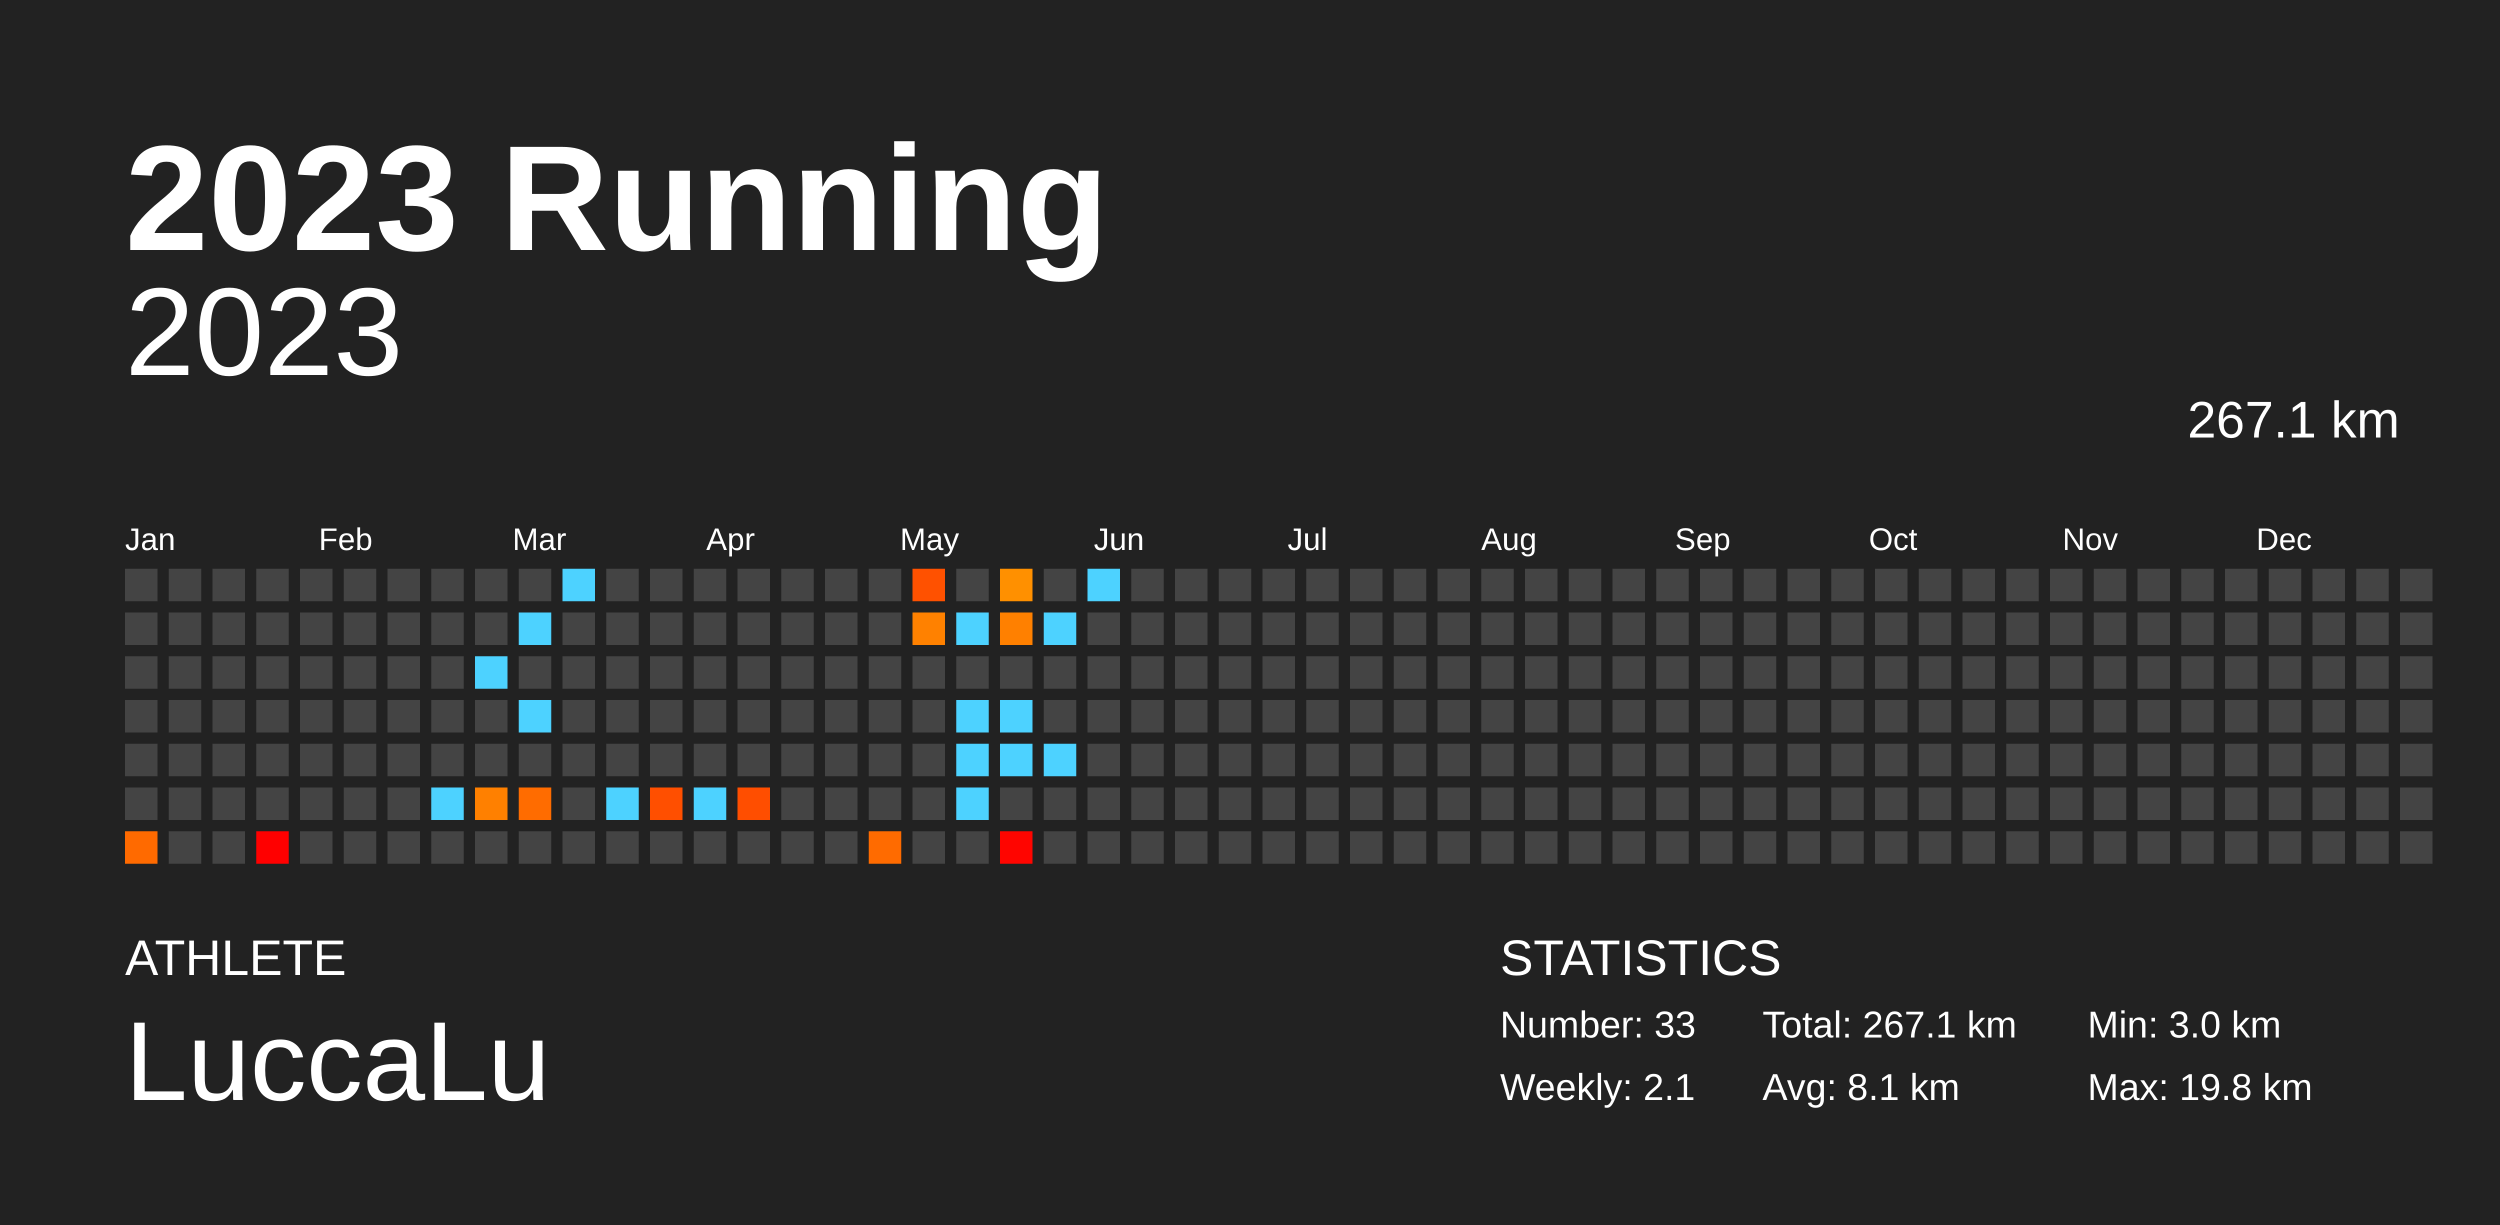
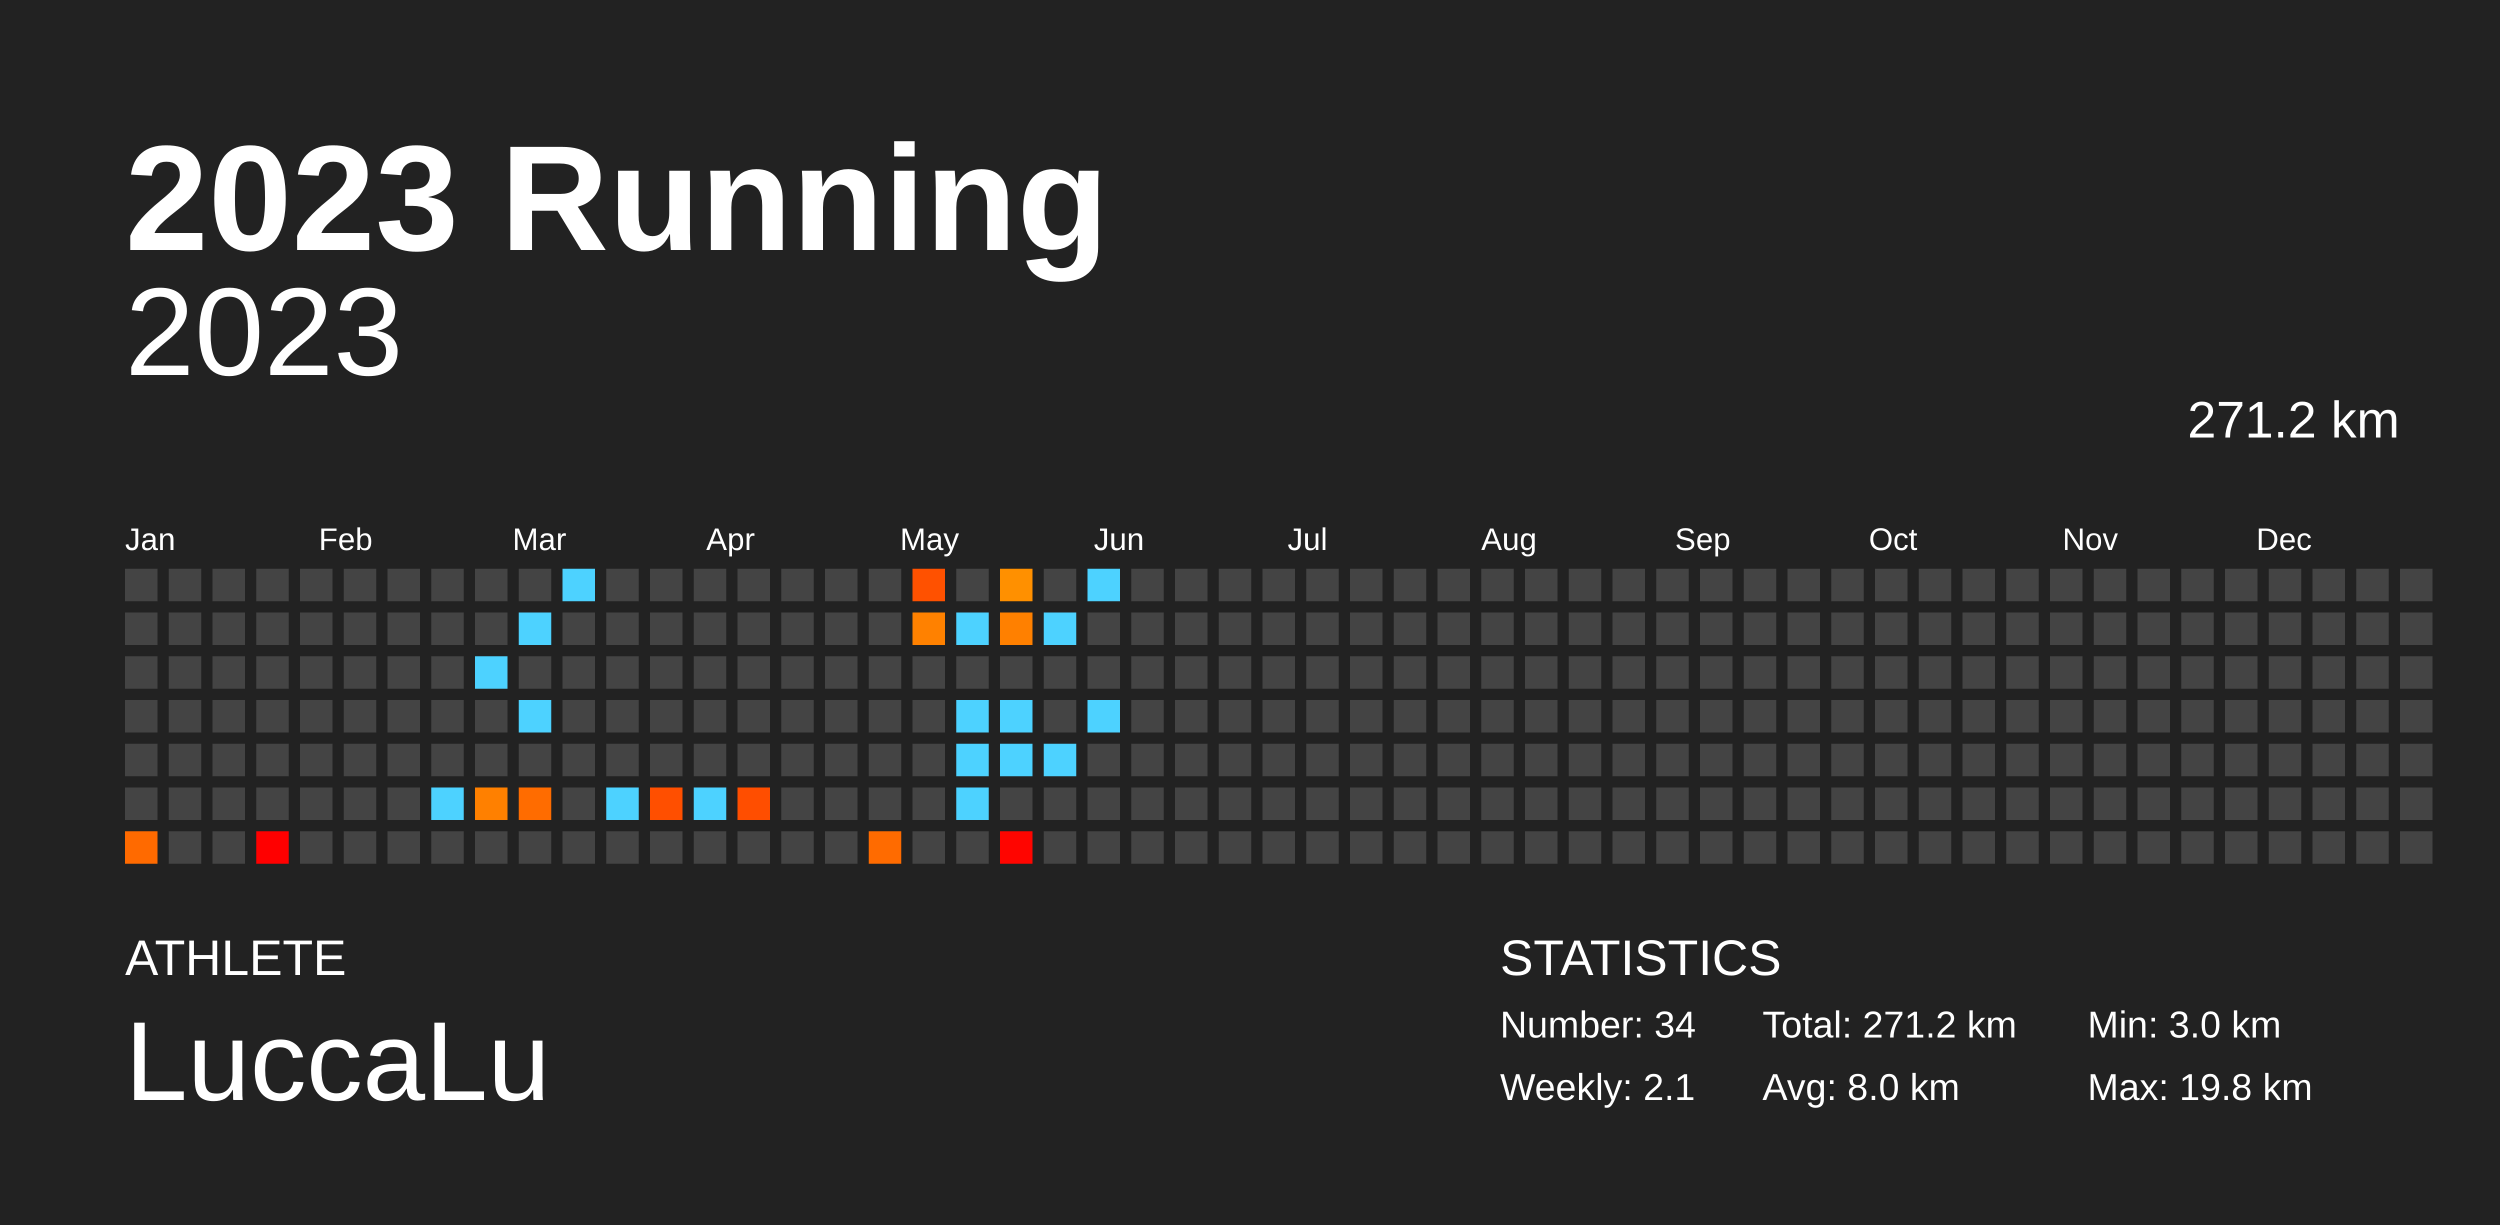
<svg xmlns="http://www.w3.org/2000/svg" baseProfile="full" height="98mm" version="1.1" viewBox="0,0,200,98" width="200mm">
  <defs />
  <rect fill="#222222" height="98" width="200" x="0" y="0" />
  <text fill="#FFFFFF" style="font-size:12px; font-family:Arial; font-weight:bold;" x="10" y="20">2023 Running</text>
  <text fill="#FFFFFF" style="font-size:4px; font-family:Arial" x="10" y="78">ATHLETE</text>
  <text fill="#FFFFFF" style="font-size:9px; font-family:Arial" x="10" y="88">LuccaLu</text>
  <text fill="#FFFFFF" style="font-size:4px; font-family:Arial" x="120" y="78">STATISTICS</text>
-   <text fill="#FFFFFF" style="font-size:3px; font-family:Arial" x="120" y="83">Number: 33</text>
+   <text fill="#FFFFFF" style="font-size:3px; font-family:Arial" x="120" y="83">Number: 34</text>
  <text fill="#FFFFFF" style="font-size:3px; font-family:Arial" x="120" y="88">Weekly: 2.1</text>
-   <text fill="#FFFFFF" style="font-size:3px; font-family:Arial" x="141" y="83">Total: 267.1 km</text>
-   <text fill="#FFFFFF" style="font-size:3px; font-family:Arial" x="141" y="88">Avg: 8.1 km</text>
+   <text fill="#FFFFFF" style="font-size:3px; font-family:Arial" x="141" y="83">Total: 271.2 km</text>
+   <text fill="#FFFFFF" style="font-size:3px; font-family:Arial" x="141" y="88">Avg: 8.0 km</text>
  <text fill="#FFFFFF" style="font-size:3px; font-family:Arial" x="167" y="83">Min: 3.0 km</text>
  <text fill="#FFFFFF" style="font-size:3px; font-family:Arial" x="167" y="88">Max: 19.8 km</text>
  <text alignment-baseline="hanging" fill="#FFFFFF" style="font-size:10.0px; font-family:Arial;" x="10" y="30">2023</text>
-   <text alignment-baseline="hanging" fill="#FFFFFF" style="font-size:4.125px; font-family:Arial;" x="175" y="35">267.1 km</text>
+   <text alignment-baseline="hanging" fill="#FFFFFF" style="font-size:4.125px; font-family:Arial;" x="175" y="35">271.2 km</text>
  <text fill="#FFFFFF" style="font-size:2.5px; font-family:Arial" x="10.0" y="44">Jan</text>
  <text fill="#FFFFFF" style="font-size:2.5px; font-family:Arial" x="25.5" y="44">Feb</text>
  <text fill="#FFFFFF" style="font-size:2.5px; font-family:Arial" x="41.0" y="44">Mar</text>
  <text fill="#FFFFFF" style="font-size:2.5px; font-family:Arial" x="56.5" y="44">Apr</text>
  <text fill="#FFFFFF" style="font-size:2.5px; font-family:Arial" x="72.0" y="44">May</text>
  <text fill="#FFFFFF" style="font-size:2.5px; font-family:Arial" x="87.5" y="44">Jun</text>
  <text fill="#FFFFFF" style="font-size:2.5px; font-family:Arial" x="103.0" y="44">Jul</text>
  <text fill="#FFFFFF" style="font-size:2.5px; font-family:Arial" x="118.5" y="44">Aug</text>
  <text fill="#FFFFFF" style="font-size:2.5px; font-family:Arial" x="134.0" y="44">Sep</text>
  <text fill="#FFFFFF" style="font-size:2.5px; font-family:Arial" x="149.5" y="44">Oct</text>
  <text fill="#FFFFFF" style="font-size:2.5px; font-family:Arial" x="165.0" y="44">Nov</text>
  <text fill="#FFFFFF" style="font-size:2.5px; font-family:Arial" x="180.5" y="44">Dec</text>
  <rect fill="#444444" height="2.6" width="2.6" x="10.0" y="45.5" />
  <rect fill="#444444" height="2.6" width="2.6" x="10.0" y="49.0" />
  <rect fill="#444444" height="2.6" width="2.6" x="10.0" y="52.5" />
  <rect fill="#444444" height="2.6" width="2.6" x="10.0" y="56.0" />
  <rect fill="#444444" height="2.6" width="2.6" x="10.0" y="59.5" />
  <rect fill="#444444" height="2.6" width="2.6" x="10.0" y="63.0" />
  <rect fill="#ff6a00" height="2.6" width="2.6" x="10.0" y="66.5" />
  <rect fill="#444444" height="2.6" width="2.6" x="13.5" y="45.5" />
  <rect fill="#444444" height="2.6" width="2.6" x="13.5" y="49.0" />
  <rect fill="#444444" height="2.6" width="2.6" x="13.5" y="52.5" />
  <rect fill="#444444" height="2.6" width="2.6" x="13.5" y="56.0" />
  <rect fill="#444444" height="2.6" width="2.6" x="13.5" y="59.5" />
  <rect fill="#444444" height="2.6" width="2.6" x="13.5" y="63.0" />
  <rect fill="#444444" height="2.6" width="2.6" x="13.5" y="66.5" />
  <rect fill="#444444" height="2.6" width="2.6" x="17.0" y="45.5" />
  <rect fill="#444444" height="2.6" width="2.6" x="17.0" y="49.0" />
  <rect fill="#444444" height="2.6" width="2.6" x="17.0" y="52.5" />
  <rect fill="#444444" height="2.6" width="2.6" x="17.0" y="56.0" />
  <rect fill="#444444" height="2.6" width="2.6" x="17.0" y="59.5" />
  <rect fill="#444444" height="2.6" width="2.6" x="17.0" y="63.0" />
  <rect fill="#444444" height="2.6" width="2.6" x="17.0" y="66.5" />
  <rect fill="#444444" height="2.6" width="2.6" x="20.5" y="45.5" />
  <rect fill="#444444" height="2.6" width="2.6" x="20.5" y="49.0" />
  <rect fill="#444444" height="2.6" width="2.6" x="20.5" y="52.5" />
  <rect fill="#444444" height="2.6" width="2.6" x="20.5" y="56.0" />
  <rect fill="#444444" height="2.6" width="2.6" x="20.5" y="59.5" />
  <rect fill="#444444" height="2.6" width="2.6" x="20.5" y="63.0" />
  <rect fill="#ff0000" height="2.6" width="2.6" x="20.5" y="66.5" />
  <rect fill="#444444" height="2.6" width="2.6" x="24.0" y="45.5" />
  <rect fill="#444444" height="2.6" width="2.6" x="24.0" y="49.0" />
  <rect fill="#444444" height="2.6" width="2.6" x="24.0" y="52.5" />
  <rect fill="#444444" height="2.6" width="2.6" x="24.0" y="56.0" />
  <rect fill="#444444" height="2.6" width="2.6" x="24.0" y="59.5" />
  <rect fill="#444444" height="2.6" width="2.6" x="24.0" y="63.0" />
  <rect fill="#444444" height="2.6" width="2.6" x="24.0" y="66.5" />
  <rect fill="#444444" height="2.6" width="2.6" x="27.5" y="45.5" />
  <rect fill="#444444" height="2.6" width="2.6" x="27.5" y="49.0" />
  <rect fill="#444444" height="2.6" width="2.6" x="27.5" y="52.5" />
  <rect fill="#444444" height="2.6" width="2.6" x="27.5" y="56.0" />
  <rect fill="#444444" height="2.6" width="2.6" x="27.5" y="59.5" />
  <rect fill="#444444" height="2.6" width="2.6" x="27.5" y="63.0" />
  <rect fill="#444444" height="2.6" width="2.6" x="27.5" y="66.5" />
  <rect fill="#444444" height="2.6" width="2.6" x="31.0" y="45.5" />
  <rect fill="#444444" height="2.6" width="2.6" x="31.0" y="49.0" />
  <rect fill="#444444" height="2.6" width="2.6" x="31.0" y="52.5" />
  <rect fill="#444444" height="2.6" width="2.6" x="31.0" y="56.0" />
  <rect fill="#444444" height="2.6" width="2.6" x="31.0" y="59.5" />
  <rect fill="#444444" height="2.6" width="2.6" x="31.0" y="63.0" />
  <rect fill="#444444" height="2.6" width="2.6" x="31.0" y="66.5" />
  <rect fill="#444444" height="2.6" width="2.6" x="34.5" y="45.5" />
  <rect fill="#444444" height="2.6" width="2.6" x="34.5" y="49.0" />
  <rect fill="#444444" height="2.6" width="2.6" x="34.5" y="52.5" />
  <rect fill="#444444" height="2.6" width="2.6" x="34.5" y="56.0" />
  <rect fill="#444444" height="2.6" width="2.6" x="34.5" y="59.5" />
  <rect fill="#4dd2ff" height="2.6" width="2.6" x="34.5" y="63.0" />
  <rect fill="#444444" height="2.6" width="2.6" x="34.5" y="66.5" />
  <rect fill="#444444" height="2.6" width="2.6" x="38.0" y="45.5" />
  <rect fill="#444444" height="2.6" width="2.6" x="38.0" y="49.0" />
  <rect fill="#4dd2ff" height="2.6" width="2.6" x="38.0" y="52.5" />
  <rect fill="#444444" height="2.6" width="2.6" x="38.0" y="56.0" />
  <rect fill="#444444" height="2.6" width="2.6" x="38.0" y="59.5" />
  <rect fill="#ff8000" height="2.6" width="2.6" x="38.0" y="63.0" />
  <rect fill="#444444" height="2.6" width="2.6" x="38.0" y="66.5" />
  <rect fill="#444444" height="2.6" width="2.6" x="41.5" y="45.5" />
  <rect fill="#4dd2ff" height="2.6" width="2.6" x="41.5" y="49.0" />
  <rect fill="#444444" height="2.6" width="2.6" x="41.5" y="52.5" />
  <rect fill="#4dd2ff" height="2.6" width="2.6" x="41.5" y="56.0" />
  <rect fill="#444444" height="2.6" width="2.6" x="41.5" y="59.5" />
  <rect fill="#ff6c00" height="2.6" width="2.6" x="41.5" y="63.0" />
  <rect fill="#444444" height="2.6" width="2.6" x="41.5" y="66.5" />
  <rect fill="#4dd2ff" height="2.6" width="2.6" x="45.0" y="45.5" />
  <rect fill="#444444" height="2.6" width="2.6" x="45.0" y="49.0" />
  <rect fill="#444444" height="2.6" width="2.6" x="45.0" y="52.5" />
  <rect fill="#444444" height="2.6" width="2.6" x="45.0" y="56.0" />
  <rect fill="#444444" height="2.6" width="2.6" x="45.0" y="59.5" />
  <rect fill="#444444" height="2.6" width="2.6" x="45.0" y="63.0" />
  <rect fill="#444444" height="2.6" width="2.6" x="45.0" y="66.5" />
  <rect fill="#444444" height="2.6" width="2.6" x="48.5" y="45.5" />
  <rect fill="#444444" height="2.6" width="2.6" x="48.5" y="49.0" />
  <rect fill="#444444" height="2.6" width="2.6" x="48.5" y="52.5" />
  <rect fill="#444444" height="2.6" width="2.6" x="48.5" y="56.0" />
  <rect fill="#444444" height="2.6" width="2.6" x="48.5" y="59.5" />
  <rect fill="#4dd2ff" height="2.6" width="2.6" x="48.5" y="63.0" />
  <rect fill="#444444" height="2.6" width="2.6" x="48.5" y="66.5" />
  <rect fill="#444444" height="2.6" width="2.6" x="52.0" y="45.5" />
  <rect fill="#444444" height="2.6" width="2.6" x="52.0" y="49.0" />
  <rect fill="#444444" height="2.6" width="2.6" x="52.0" y="52.5" />
  <rect fill="#444444" height="2.6" width="2.6" x="52.0" y="56.0" />
  <rect fill="#444444" height="2.6" width="2.6" x="52.0" y="59.5" />
  <rect fill="#ff4f00" height="2.6" width="2.6" x="52.0" y="63.0" />
  <rect fill="#444444" height="2.6" width="2.6" x="52.0" y="66.5" />
  <rect fill="#444444" height="2.6" width="2.6" x="55.5" y="45.5" />
  <rect fill="#444444" height="2.6" width="2.6" x="55.5" y="49.0" />
  <rect fill="#444444" height="2.6" width="2.6" x="55.5" y="52.5" />
  <rect fill="#444444" height="2.6" width="2.6" x="55.5" y="56.0" />
  <rect fill="#444444" height="2.6" width="2.6" x="55.5" y="59.5" />
  <rect fill="#4dd2ff" height="2.6" width="2.6" x="55.5" y="63.0" />
  <rect fill="#444444" height="2.6" width="2.6" x="55.5" y="66.5" />
  <rect fill="#444444" height="2.6" width="2.6" x="59.0" y="45.5" />
  <rect fill="#444444" height="2.6" width="2.6" x="59.0" y="49.0" />
  <rect fill="#444444" height="2.6" width="2.6" x="59.0" y="52.5" />
  <rect fill="#444444" height="2.6" width="2.6" x="59.0" y="56.0" />
  <rect fill="#444444" height="2.6" width="2.6" x="59.0" y="59.5" />
  <rect fill="#ff4e00" height="2.6" width="2.6" x="59.0" y="63.0" />
  <rect fill="#444444" height="2.6" width="2.6" x="59.0" y="66.5" />
  <rect fill="#444444" height="2.6" width="2.6" x="62.5" y="45.5" />
  <rect fill="#444444" height="2.6" width="2.6" x="62.5" y="49.0" />
  <rect fill="#444444" height="2.6" width="2.6" x="62.5" y="52.5" />
  <rect fill="#444444" height="2.6" width="2.6" x="62.5" y="56.0" />
  <rect fill="#444444" height="2.6" width="2.6" x="62.5" y="59.5" />
  <rect fill="#444444" height="2.6" width="2.6" x="62.5" y="63.0" />
  <rect fill="#444444" height="2.6" width="2.6" x="62.5" y="66.5" />
  <rect fill="#444444" height="2.6" width="2.6" x="66.0" y="45.5" />
  <rect fill="#444444" height="2.6" width="2.6" x="66.0" y="49.0" />
  <rect fill="#444444" height="2.6" width="2.6" x="66.0" y="52.5" />
  <rect fill="#444444" height="2.6" width="2.6" x="66.0" y="56.0" />
  <rect fill="#444444" height="2.6" width="2.6" x="66.0" y="59.5" />
  <rect fill="#444444" height="2.6" width="2.6" x="66.0" y="63.0" />
  <rect fill="#444444" height="2.6" width="2.6" x="66.0" y="66.5" />
  <rect fill="#444444" height="2.6" width="2.6" x="69.5" y="45.5" />
  <rect fill="#444444" height="2.6" width="2.6" x="69.5" y="49.0" />
  <rect fill="#444444" height="2.6" width="2.6" x="69.5" y="52.5" />
  <rect fill="#444444" height="2.6" width="2.6" x="69.5" y="56.0" />
  <rect fill="#444444" height="2.6" width="2.6" x="69.5" y="59.5" />
  <rect fill="#444444" height="2.6" width="2.6" x="69.5" y="63.0" />
  <rect fill="#ff6b00" height="2.6" width="2.6" x="69.5" y="66.5" />
  <rect fill="#ff5100" height="2.6" width="2.6" x="73.0" y="45.5" />
  <rect fill="#ff8100" height="2.6" width="2.6" x="73.0" y="49.0" />
  <rect fill="#444444" height="2.6" width="2.6" x="73.0" y="52.5" />
  <rect fill="#444444" height="2.6" width="2.6" x="73.0" y="56.0" />
  <rect fill="#444444" height="2.6" width="2.6" x="73.0" y="59.5" />
  <rect fill="#444444" height="2.6" width="2.6" x="73.0" y="63.0" />
  <rect fill="#444444" height="2.6" width="2.6" x="73.0" y="66.5" />
  <rect fill="#444444" height="2.6" width="2.6" x="76.5" y="45.5" />
  <rect fill="#4dd2ff" height="2.6" width="2.6" x="76.5" y="49.0" />
  <rect fill="#444444" height="2.6" width="2.6" x="76.5" y="52.5" />
  <rect fill="#4dd2ff" height="2.6" width="2.6" x="76.5" y="56.0" />
  <rect fill="#4dd2ff" height="2.6" width="2.6" x="76.5" y="59.5" />
  <rect fill="#4dd2ff" height="2.6" width="2.6" x="76.5" y="63.0" />
  <rect fill="#444444" height="2.6" width="2.6" x="76.5" y="66.5" />
  <rect fill="#ff9000" height="2.6" width="2.6" x="80.0" y="45.5" />
  <rect fill="#ff8000" height="2.6" width="2.6" x="80.0" y="49.0" />
  <rect fill="#444444" height="2.6" width="2.6" x="80.0" y="52.5" />
  <rect fill="#4dd2ff" height="2.6" width="2.6" x="80.0" y="56.0" />
  <rect fill="#4dd2ff" height="2.6" width="2.6" x="80.0" y="59.5" />
  <rect fill="#444444" height="2.6" width="2.6" x="80.0" y="63.0" />
  <rect fill="#ff0500" height="2.6" width="2.6" x="80.0" y="66.5" />
  <rect fill="#444444" height="2.6" width="2.6" x="83.5" y="45.5" />
  <rect fill="#4dd2ff" height="2.6" width="2.6" x="83.5" y="49.0" />
  <rect fill="#444444" height="2.6" width="2.6" x="83.5" y="52.5" />
  <rect fill="#444444" height="2.6" width="2.6" x="83.5" y="56.0" />
  <rect fill="#4dd2ff" height="2.6" width="2.6" x="83.5" y="59.5" />
  <rect fill="#444444" height="2.6" width="2.6" x="83.5" y="63.0" />
  <rect fill="#444444" height="2.6" width="2.6" x="83.5" y="66.5" />
  <rect fill="#4dd2ff" height="2.6" width="2.6" x="87.0" y="45.5" />
  <rect fill="#444444" height="2.6" width="2.6" x="87.0" y="49.0" />
  <rect fill="#444444" height="2.6" width="2.6" x="87.0" y="52.5" />
-   <rect fill="#444444" height="2.6" width="2.6" x="87.0" y="56.0" />
+   <rect fill="#4dd2ff" height="2.6" width="2.6" x="87.0" y="56.0" />
  <rect fill="#444444" height="2.6" width="2.6" x="87.0" y="59.5" />
  <rect fill="#444444" height="2.6" width="2.6" x="87.0" y="63.0" />
  <rect fill="#444444" height="2.6" width="2.6" x="87.0" y="66.5" />
  <rect fill="#444444" height="2.6" width="2.6" x="90.5" y="45.5" />
  <rect fill="#444444" height="2.6" width="2.6" x="90.5" y="49.0" />
  <rect fill="#444444" height="2.6" width="2.6" x="90.5" y="52.5" />
  <rect fill="#444444" height="2.6" width="2.6" x="90.5" y="56.0" />
  <rect fill="#444444" height="2.6" width="2.6" x="90.5" y="59.5" />
  <rect fill="#444444" height="2.6" width="2.6" x="90.5" y="63.0" />
  <rect fill="#444444" height="2.6" width="2.6" x="90.5" y="66.5" />
  <rect fill="#444444" height="2.6" width="2.6" x="94.0" y="45.5" />
  <rect fill="#444444" height="2.6" width="2.6" x="94.0" y="49.0" />
  <rect fill="#444444" height="2.6" width="2.6" x="94.0" y="52.5" />
  <rect fill="#444444" height="2.6" width="2.6" x="94.0" y="56.0" />
  <rect fill="#444444" height="2.6" width="2.6" x="94.0" y="59.5" />
  <rect fill="#444444" height="2.6" width="2.6" x="94.0" y="63.0" />
  <rect fill="#444444" height="2.6" width="2.6" x="94.0" y="66.5" />
  <rect fill="#444444" height="2.6" width="2.6" x="97.5" y="45.5" />
  <rect fill="#444444" height="2.6" width="2.6" x="97.5" y="49.0" />
  <rect fill="#444444" height="2.6" width="2.6" x="97.5" y="52.5" />
  <rect fill="#444444" height="2.6" width="2.6" x="97.5" y="56.0" />
  <rect fill="#444444" height="2.6" width="2.6" x="97.5" y="59.5" />
  <rect fill="#444444" height="2.6" width="2.6" x="97.5" y="63.0" />
  <rect fill="#444444" height="2.6" width="2.6" x="97.5" y="66.5" />
  <rect fill="#444444" height="2.6" width="2.6" x="101.0" y="45.5" />
  <rect fill="#444444" height="2.6" width="2.6" x="101.0" y="49.0" />
  <rect fill="#444444" height="2.6" width="2.6" x="101.0" y="52.5" />
  <rect fill="#444444" height="2.6" width="2.6" x="101.0" y="56.0" />
  <rect fill="#444444" height="2.6" width="2.6" x="101.0" y="59.5" />
  <rect fill="#444444" height="2.6" width="2.6" x="101.0" y="63.0" />
  <rect fill="#444444" height="2.6" width="2.6" x="101.0" y="66.5" />
  <rect fill="#444444" height="2.6" width="2.6" x="104.5" y="45.5" />
  <rect fill="#444444" height="2.6" width="2.6" x="104.5" y="49.0" />
  <rect fill="#444444" height="2.6" width="2.6" x="104.5" y="52.5" />
  <rect fill="#444444" height="2.6" width="2.6" x="104.5" y="56.0" />
  <rect fill="#444444" height="2.6" width="2.6" x="104.5" y="59.5" />
  <rect fill="#444444" height="2.6" width="2.6" x="104.5" y="63.0" />
  <rect fill="#444444" height="2.6" width="2.6" x="104.5" y="66.5" />
  <rect fill="#444444" height="2.6" width="2.6" x="108.0" y="45.5" />
  <rect fill="#444444" height="2.6" width="2.6" x="108.0" y="49.0" />
  <rect fill="#444444" height="2.6" width="2.6" x="108.0" y="52.5" />
  <rect fill="#444444" height="2.6" width="2.6" x="108.0" y="56.0" />
  <rect fill="#444444" height="2.6" width="2.6" x="108.0" y="59.5" />
  <rect fill="#444444" height="2.6" width="2.6" x="108.0" y="63.0" />
  <rect fill="#444444" height="2.6" width="2.6" x="108.0" y="66.5" />
  <rect fill="#444444" height="2.6" width="2.6" x="111.5" y="45.5" />
  <rect fill="#444444" height="2.6" width="2.6" x="111.5" y="49.0" />
  <rect fill="#444444" height="2.6" width="2.6" x="111.5" y="52.5" />
  <rect fill="#444444" height="2.6" width="2.6" x="111.5" y="56.0" />
  <rect fill="#444444" height="2.6" width="2.6" x="111.5" y="59.5" />
  <rect fill="#444444" height="2.6" width="2.6" x="111.5" y="63.0" />
  <rect fill="#444444" height="2.6" width="2.6" x="111.5" y="66.5" />
  <rect fill="#444444" height="2.6" width="2.6" x="115.0" y="45.5" />
  <rect fill="#444444" height="2.6" width="2.6" x="115.0" y="49.0" />
  <rect fill="#444444" height="2.6" width="2.6" x="115.0" y="52.5" />
  <rect fill="#444444" height="2.6" width="2.6" x="115.0" y="56.0" />
  <rect fill="#444444" height="2.6" width="2.6" x="115.0" y="59.5" />
  <rect fill="#444444" height="2.6" width="2.6" x="115.0" y="63.0" />
  <rect fill="#444444" height="2.6" width="2.6" x="115.0" y="66.5" />
  <rect fill="#444444" height="2.6" width="2.6" x="118.5" y="45.5" />
  <rect fill="#444444" height="2.6" width="2.6" x="118.5" y="49.0" />
  <rect fill="#444444" height="2.6" width="2.6" x="118.5" y="52.5" />
  <rect fill="#444444" height="2.6" width="2.6" x="118.5" y="56.0" />
  <rect fill="#444444" height="2.6" width="2.6" x="118.5" y="59.5" />
  <rect fill="#444444" height="2.6" width="2.6" x="118.5" y="63.0" />
  <rect fill="#444444" height="2.6" width="2.6" x="118.5" y="66.5" />
  <rect fill="#444444" height="2.6" width="2.6" x="122.0" y="45.5" />
  <rect fill="#444444" height="2.6" width="2.6" x="122.0" y="49.0" />
  <rect fill="#444444" height="2.6" width="2.6" x="122.0" y="52.5" />
  <rect fill="#444444" height="2.6" width="2.6" x="122.0" y="56.0" />
  <rect fill="#444444" height="2.6" width="2.6" x="122.0" y="59.5" />
  <rect fill="#444444" height="2.6" width="2.6" x="122.0" y="63.0" />
  <rect fill="#444444" height="2.6" width="2.6" x="122.0" y="66.5" />
  <rect fill="#444444" height="2.6" width="2.6" x="125.5" y="45.5" />
  <rect fill="#444444" height="2.6" width="2.6" x="125.5" y="49.0" />
  <rect fill="#444444" height="2.6" width="2.6" x="125.5" y="52.5" />
  <rect fill="#444444" height="2.6" width="2.6" x="125.5" y="56.0" />
  <rect fill="#444444" height="2.6" width="2.6" x="125.5" y="59.5" />
  <rect fill="#444444" height="2.6" width="2.6" x="125.5" y="63.0" />
  <rect fill="#444444" height="2.6" width="2.6" x="125.5" y="66.5" />
  <rect fill="#444444" height="2.6" width="2.6" x="129.0" y="45.5" />
  <rect fill="#444444" height="2.6" width="2.6" x="129.0" y="49.0" />
  <rect fill="#444444" height="2.6" width="2.6" x="129.0" y="52.5" />
  <rect fill="#444444" height="2.6" width="2.6" x="129.0" y="56.0" />
  <rect fill="#444444" height="2.6" width="2.6" x="129.0" y="59.5" />
  <rect fill="#444444" height="2.6" width="2.6" x="129.0" y="63.0" />
  <rect fill="#444444" height="2.6" width="2.6" x="129.0" y="66.5" />
  <rect fill="#444444" height="2.6" width="2.6" x="132.5" y="45.5" />
  <rect fill="#444444" height="2.6" width="2.6" x="132.5" y="49.0" />
  <rect fill="#444444" height="2.6" width="2.6" x="132.5" y="52.5" />
  <rect fill="#444444" height="2.6" width="2.6" x="132.5" y="56.0" />
  <rect fill="#444444" height="2.6" width="2.6" x="132.5" y="59.5" />
  <rect fill="#444444" height="2.6" width="2.6" x="132.5" y="63.0" />
  <rect fill="#444444" height="2.6" width="2.6" x="132.5" y="66.5" />
  <rect fill="#444444" height="2.6" width="2.6" x="136.0" y="45.5" />
  <rect fill="#444444" height="2.6" width="2.6" x="136.0" y="49.0" />
  <rect fill="#444444" height="2.6" width="2.6" x="136.0" y="52.5" />
  <rect fill="#444444" height="2.6" width="2.6" x="136.0" y="56.0" />
  <rect fill="#444444" height="2.6" width="2.6" x="136.0" y="59.5" />
  <rect fill="#444444" height="2.6" width="2.6" x="136.0" y="63.0" />
  <rect fill="#444444" height="2.6" width="2.6" x="136.0" y="66.5" />
  <rect fill="#444444" height="2.6" width="2.6" x="139.5" y="45.5" />
  <rect fill="#444444" height="2.6" width="2.6" x="139.5" y="49.0" />
  <rect fill="#444444" height="2.6" width="2.6" x="139.5" y="52.5" />
  <rect fill="#444444" height="2.6" width="2.6" x="139.5" y="56.0" />
  <rect fill="#444444" height="2.6" width="2.6" x="139.5" y="59.5" />
  <rect fill="#444444" height="2.6" width="2.6" x="139.5" y="63.0" />
  <rect fill="#444444" height="2.6" width="2.6" x="139.5" y="66.5" />
  <rect fill="#444444" height="2.6" width="2.6" x="143.0" y="45.5" />
  <rect fill="#444444" height="2.6" width="2.6" x="143.0" y="49.0" />
  <rect fill="#444444" height="2.6" width="2.6" x="143.0" y="52.5" />
  <rect fill="#444444" height="2.6" width="2.6" x="143.0" y="56.0" />
  <rect fill="#444444" height="2.6" width="2.6" x="143.0" y="59.5" />
  <rect fill="#444444" height="2.6" width="2.6" x="143.0" y="63.0" />
  <rect fill="#444444" height="2.6" width="2.6" x="143.0" y="66.5" />
  <rect fill="#444444" height="2.6" width="2.6" x="146.5" y="45.5" />
  <rect fill="#444444" height="2.6" width="2.6" x="146.5" y="49.0" />
  <rect fill="#444444" height="2.6" width="2.6" x="146.5" y="52.5" />
  <rect fill="#444444" height="2.6" width="2.6" x="146.5" y="56.0" />
  <rect fill="#444444" height="2.6" width="2.6" x="146.5" y="59.5" />
  <rect fill="#444444" height="2.6" width="2.6" x="146.5" y="63.0" />
  <rect fill="#444444" height="2.6" width="2.6" x="146.5" y="66.5" />
  <rect fill="#444444" height="2.6" width="2.6" x="150.0" y="45.5" />
  <rect fill="#444444" height="2.6" width="2.6" x="150.0" y="49.0" />
  <rect fill="#444444" height="2.6" width="2.6" x="150.0" y="52.5" />
  <rect fill="#444444" height="2.6" width="2.6" x="150.0" y="56.0" />
  <rect fill="#444444" height="2.6" width="2.6" x="150.0" y="59.5" />
  <rect fill="#444444" height="2.6" width="2.6" x="150.0" y="63.0" />
  <rect fill="#444444" height="2.6" width="2.6" x="150.0" y="66.5" />
  <rect fill="#444444" height="2.6" width="2.6" x="153.5" y="45.5" />
  <rect fill="#444444" height="2.6" width="2.6" x="153.5" y="49.0" />
  <rect fill="#444444" height="2.6" width="2.6" x="153.5" y="52.5" />
  <rect fill="#444444" height="2.6" width="2.6" x="153.5" y="56.0" />
  <rect fill="#444444" height="2.6" width="2.6" x="153.5" y="59.5" />
  <rect fill="#444444" height="2.6" width="2.6" x="153.5" y="63.0" />
  <rect fill="#444444" height="2.6" width="2.6" x="153.5" y="66.5" />
  <rect fill="#444444" height="2.6" width="2.6" x="157.0" y="45.5" />
  <rect fill="#444444" height="2.6" width="2.6" x="157.0" y="49.0" />
  <rect fill="#444444" height="2.6" width="2.6" x="157.0" y="52.5" />
  <rect fill="#444444" height="2.6" width="2.6" x="157.0" y="56.0" />
  <rect fill="#444444" height="2.6" width="2.6" x="157.0" y="59.5" />
  <rect fill="#444444" height="2.6" width="2.6" x="157.0" y="63.0" />
  <rect fill="#444444" height="2.6" width="2.6" x="157.0" y="66.5" />
  <rect fill="#444444" height="2.6" width="2.6" x="160.5" y="45.5" />
  <rect fill="#444444" height="2.6" width="2.6" x="160.5" y="49.0" />
  <rect fill="#444444" height="2.6" width="2.6" x="160.5" y="52.5" />
  <rect fill="#444444" height="2.6" width="2.6" x="160.5" y="56.0" />
  <rect fill="#444444" height="2.6" width="2.6" x="160.5" y="59.5" />
  <rect fill="#444444" height="2.6" width="2.6" x="160.5" y="63.0" />
  <rect fill="#444444" height="2.6" width="2.6" x="160.5" y="66.5" />
  <rect fill="#444444" height="2.6" width="2.6" x="164.0" y="45.5" />
  <rect fill="#444444" height="2.6" width="2.6" x="164.0" y="49.0" />
  <rect fill="#444444" height="2.6" width="2.6" x="164.0" y="52.5" />
  <rect fill="#444444" height="2.6" width="2.6" x="164.0" y="56.0" />
  <rect fill="#444444" height="2.6" width="2.6" x="164.0" y="59.5" />
  <rect fill="#444444" height="2.6" width="2.6" x="164.0" y="63.0" />
  <rect fill="#444444" height="2.6" width="2.6" x="164.0" y="66.5" />
  <rect fill="#444444" height="2.6" width="2.6" x="167.5" y="45.5" />
  <rect fill="#444444" height="2.6" width="2.6" x="167.5" y="49.0" />
  <rect fill="#444444" height="2.6" width="2.6" x="167.5" y="52.5" />
  <rect fill="#444444" height="2.6" width="2.6" x="167.5" y="56.0" />
  <rect fill="#444444" height="2.6" width="2.6" x="167.5" y="59.5" />
  <rect fill="#444444" height="2.6" width="2.6" x="167.5" y="63.0" />
  <rect fill="#444444" height="2.6" width="2.6" x="167.5" y="66.5" />
  <rect fill="#444444" height="2.6" width="2.6" x="171.0" y="45.5" />
  <rect fill="#444444" height="2.6" width="2.6" x="171.0" y="49.0" />
  <rect fill="#444444" height="2.6" width="2.6" x="171.0" y="52.5" />
  <rect fill="#444444" height="2.6" width="2.6" x="171.0" y="56.0" />
  <rect fill="#444444" height="2.6" width="2.6" x="171.0" y="59.5" />
  <rect fill="#444444" height="2.6" width="2.6" x="171.0" y="63.0" />
  <rect fill="#444444" height="2.6" width="2.6" x="171.0" y="66.5" />
  <rect fill="#444444" height="2.6" width="2.6" x="174.5" y="45.5" />
  <rect fill="#444444" height="2.6" width="2.6" x="174.5" y="49.0" />
  <rect fill="#444444" height="2.6" width="2.6" x="174.5" y="52.5" />
  <rect fill="#444444" height="2.6" width="2.6" x="174.5" y="56.0" />
  <rect fill="#444444" height="2.6" width="2.6" x="174.5" y="59.5" />
  <rect fill="#444444" height="2.6" width="2.6" x="174.5" y="63.0" />
  <rect fill="#444444" height="2.6" width="2.6" x="174.5" y="66.5" />
  <rect fill="#444444" height="2.6" width="2.6" x="178.0" y="45.5" />
  <rect fill="#444444" height="2.6" width="2.6" x="178.0" y="49.0" />
  <rect fill="#444444" height="2.6" width="2.6" x="178.0" y="52.5" />
  <rect fill="#444444" height="2.6" width="2.6" x="178.0" y="56.0" />
  <rect fill="#444444" height="2.6" width="2.6" x="178.0" y="59.5" />
  <rect fill="#444444" height="2.6" width="2.6" x="178.0" y="63.0" />
  <rect fill="#444444" height="2.6" width="2.6" x="178.0" y="66.5" />
  <rect fill="#444444" height="2.6" width="2.6" x="181.5" y="45.5" />
  <rect fill="#444444" height="2.6" width="2.6" x="181.5" y="49.0" />
  <rect fill="#444444" height="2.6" width="2.6" x="181.5" y="52.5" />
  <rect fill="#444444" height="2.6" width="2.6" x="181.5" y="56.0" />
  <rect fill="#444444" height="2.6" width="2.6" x="181.5" y="59.5" />
  <rect fill="#444444" height="2.6" width="2.6" x="181.5" y="63.0" />
  <rect fill="#444444" height="2.6" width="2.6" x="181.5" y="66.5" />
  <rect fill="#444444" height="2.6" width="2.6" x="185.0" y="45.5" />
  <rect fill="#444444" height="2.6" width="2.6" x="185.0" y="49.0" />
  <rect fill="#444444" height="2.6" width="2.6" x="185.0" y="52.5" />
  <rect fill="#444444" height="2.6" width="2.6" x="185.0" y="56.0" />
  <rect fill="#444444" height="2.6" width="2.6" x="185.0" y="59.5" />
  <rect fill="#444444" height="2.6" width="2.6" x="185.0" y="63.0" />
  <rect fill="#444444" height="2.6" width="2.6" x="185.0" y="66.5" />
  <rect fill="#444444" height="2.6" width="2.6" x="188.5" y="45.5" />
  <rect fill="#444444" height="2.6" width="2.6" x="188.5" y="49.0" />
  <rect fill="#444444" height="2.6" width="2.6" x="188.5" y="52.5" />
  <rect fill="#444444" height="2.6" width="2.6" x="188.5" y="56.0" />
  <rect fill="#444444" height="2.6" width="2.6" x="188.5" y="59.5" />
  <rect fill="#444444" height="2.6" width="2.6" x="188.5" y="63.0" />
  <rect fill="#444444" height="2.6" width="2.6" x="188.5" y="66.5" />
  <rect fill="#444444" height="2.6" width="2.6" x="192.0" y="45.5" />
  <rect fill="#444444" height="2.6" width="2.6" x="192.0" y="49.0" />
  <rect fill="#444444" height="2.6" width="2.6" x="192.0" y="52.5" />
  <rect fill="#444444" height="2.6" width="2.6" x="192.0" y="56.0" />
  <rect fill="#444444" height="2.6" width="2.6" x="192.0" y="59.5" />
  <rect fill="#444444" height="2.6" width="2.6" x="192.0" y="63.0" />
  <rect fill="#444444" height="2.6" width="2.6" x="192.0" y="66.5" />
</svg>
